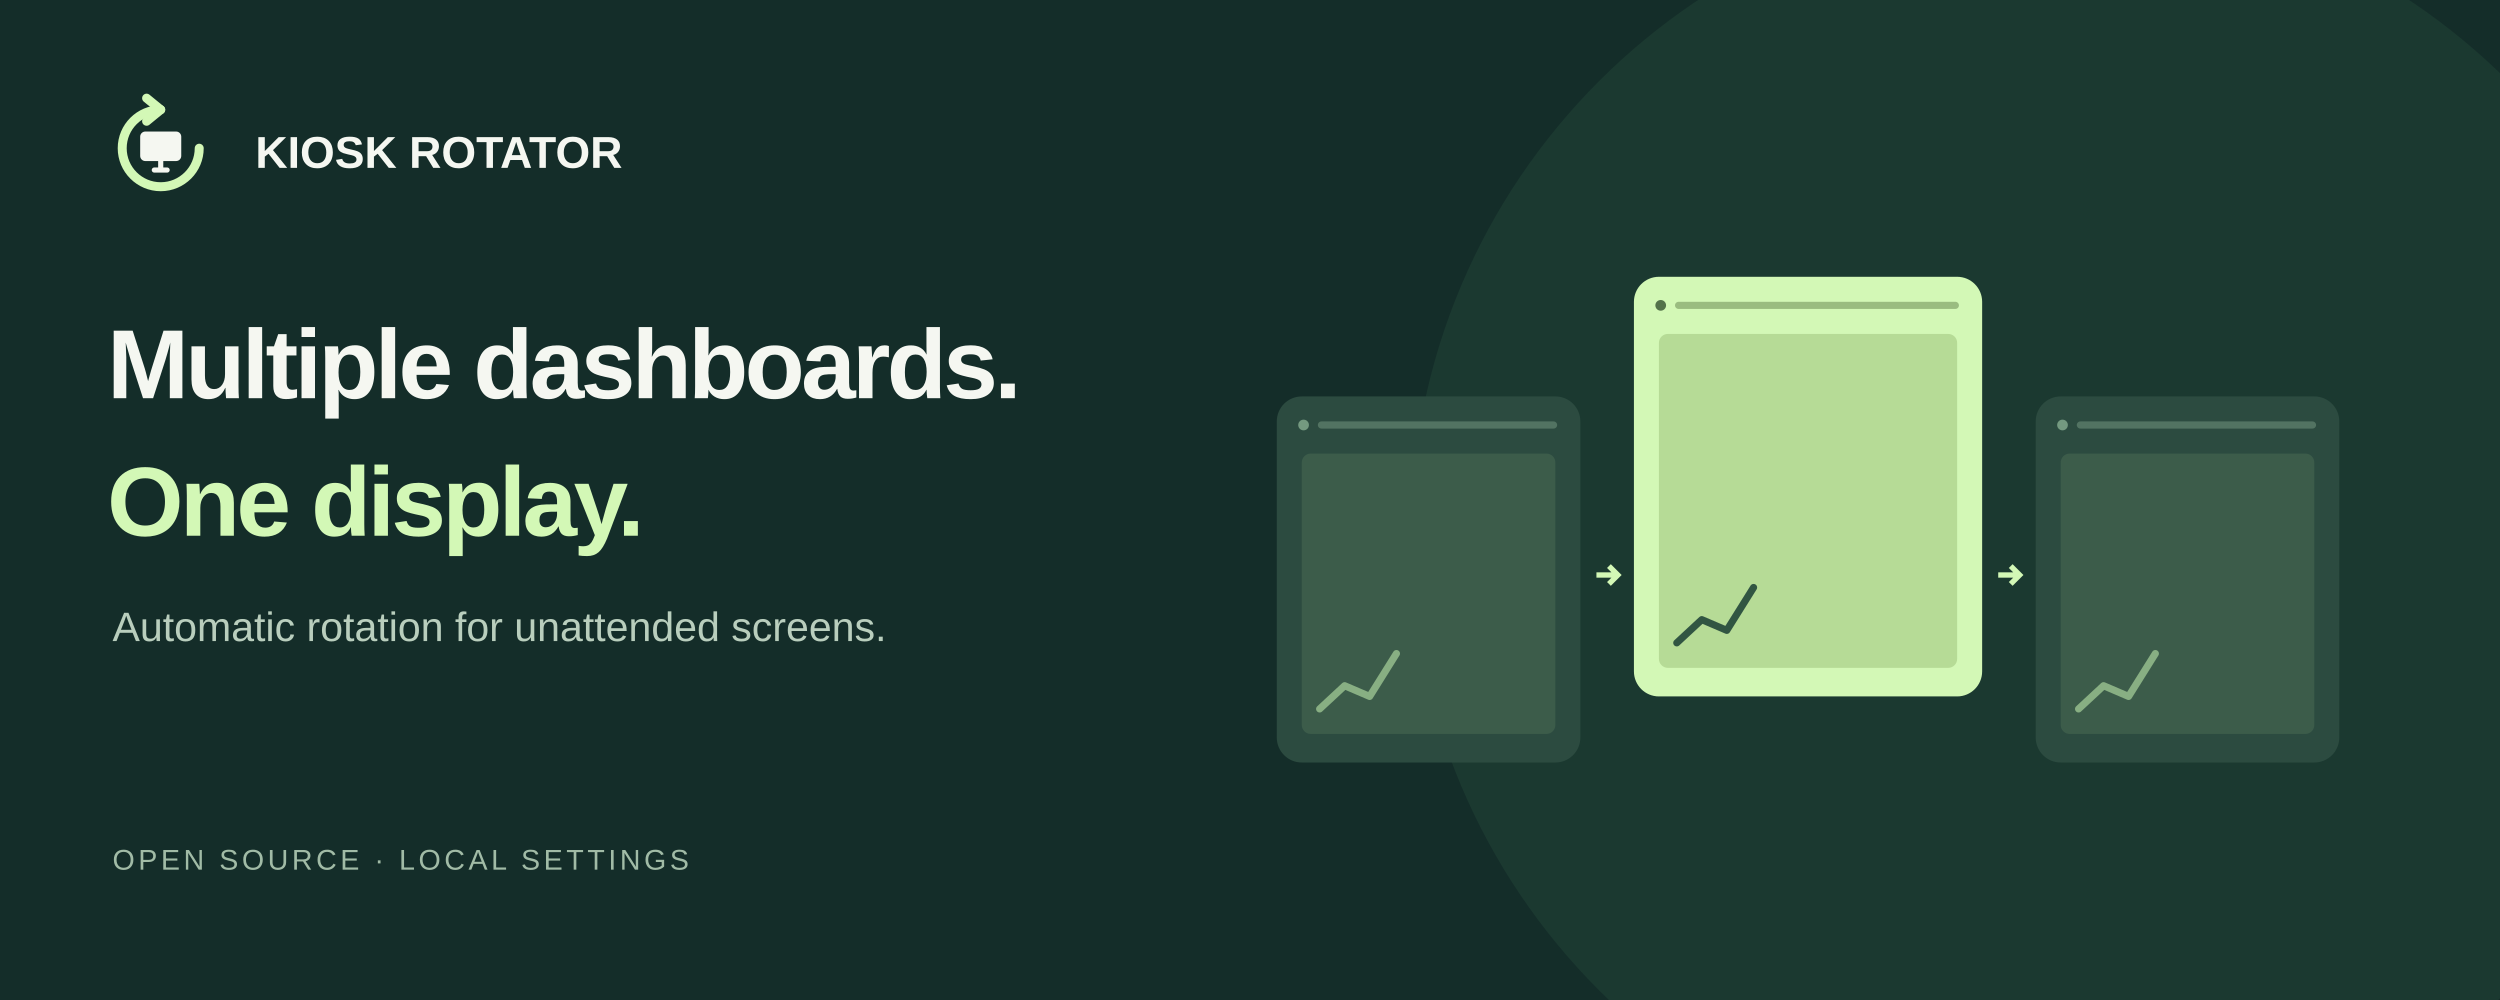
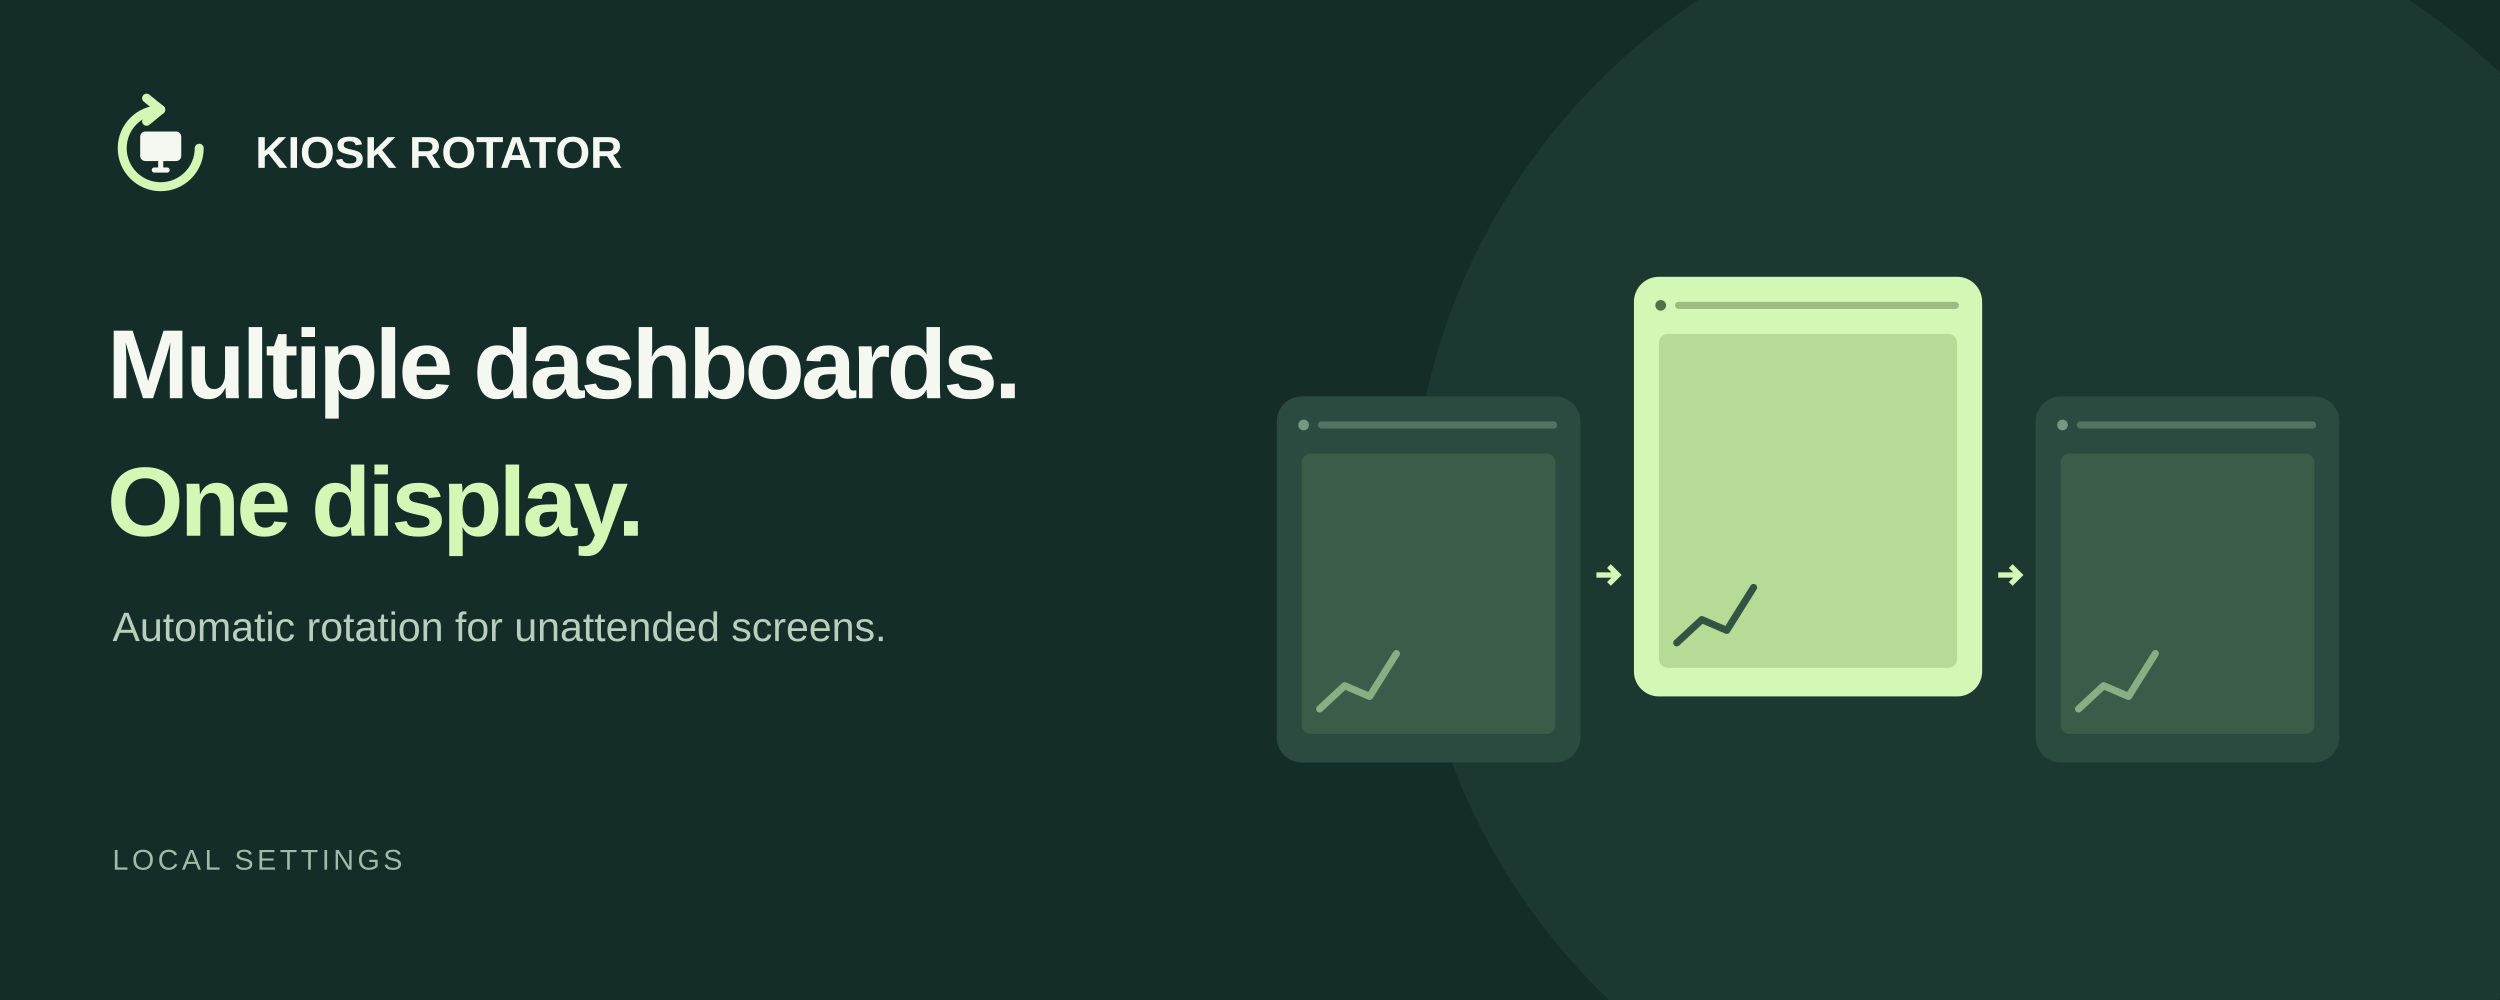
<svg xmlns="http://www.w3.org/2000/svg" width="1400" height="560">
  <rect width="1400" height="560" fill="#142d29" />
  <circle cx="1150" cy="300" r="360" fill="#1b3930" />
  <g transform="translate(44 37) scale(0.71875)">
    <rect x="16" y="16" width="96" height="96" rx="24" fill="#142d29" />
    <path d="M64 34a30 30 0 1 0 30 30" fill="none" stroke="#d3f8b6" stroke-width="7" stroke-linecap="round" />
    <path d="M53 25l11 9-11 9" fill="none" stroke="#d3f8b6" stroke-width="7" stroke-linecap="round" stroke-linejoin="round" />
    <rect x="48" y="51" width="32" height="23" rx="4" fill="#f5f7f1" />
    <path d="M59 81h10M64 74v7" fill="none" stroke="#f5f7f1" stroke-width="4" stroke-linecap="round" />
  </g>
  <text x="143" y="94" font-family="Arial,sans-serif" font-size="25" font-weight="700" fill="#f5f7f1">KIOSK ROTATOR</text>
  <text x="60" y="223" font-family="Arial,sans-serif" font-size="55" font-weight="700" letter-spacing="-2" fill="#f5f7f1">Multiple dashboards.</text>
  <text x="60" y="300" font-family="Arial,sans-serif" font-size="55" font-weight="700" letter-spacing="-2" fill="#d3f8b6">One display.</text>
  <text x="63" y="359" font-family="Arial,sans-serif" font-size="23" fill="#b9cebd">Automatic rotation for unattended screens.</text>
-   <text x="63" y="487" font-family="Arial,sans-serif" font-size="16" letter-spacing="2" fill="#a1bba6">OPEN SOURCE · LOCAL SETTINGS</text>
+   <text x="63" y="487" font-family="Arial,sans-serif" font-size="16" letter-spacing="2" fill="#a1bba6">LOCAL SETTINGS</text>
  <g transform="translate(715 222)">
    <rect width="170" height="205" rx="14" fill="#2c4b40" />
    <circle cx="15" cy="16" r="3" fill="#749980" />
    <path d="M25 16h130" stroke="#527362" stroke-width="4" stroke-linecap="round" />
    <rect x="14" y="32" width="142" height="157" rx="5" fill="#3c5c4a" />
    <path d="M24 175l14-13 14 6 15-24" fill="none" stroke="#88af83" stroke-width="4" stroke-linecap="round" stroke-linejoin="round" />
  </g>
  <g transform="translate(915 155)">
    <rect width="195" height="235" rx="14" fill="#d3f8b6" />
    <circle cx="15" cy="16" r="3" fill="#53724a" />
    <path d="M25 16h155" stroke="#9abc80" stroke-width="4" stroke-linecap="round" />
    <rect x="14" y="32" width="167" height="187" rx="5" fill="#b6db96" />
    <path d="M24 205l14-13 14 6 15-24" fill="none" stroke="#315542" stroke-width="4" stroke-linecap="round" stroke-linejoin="round" />
  </g>
  <g transform="translate(1140 222)">
    <rect width="170" height="205" rx="14" fill="#2c4b40" />
    <circle cx="15" cy="16" r="3" fill="#749980" />
    <path d="M25 16h130" stroke="#527362" stroke-width="4" stroke-linecap="round" />
    <rect x="14" y="32" width="142" height="157" rx="5" fill="#3c5c4a" />
    <path d="M24 175l14-13 14 6 15-24" fill="none" stroke="#88af83" stroke-width="4" stroke-linecap="round" stroke-linejoin="round" />
  </g>
  <path d="M894 322h12m-5-5 5 5-5 5M1119 322h12m-5-5 5 5-5 5" stroke="#d3f8b6" fill="none" stroke-width="3" />
</svg>
